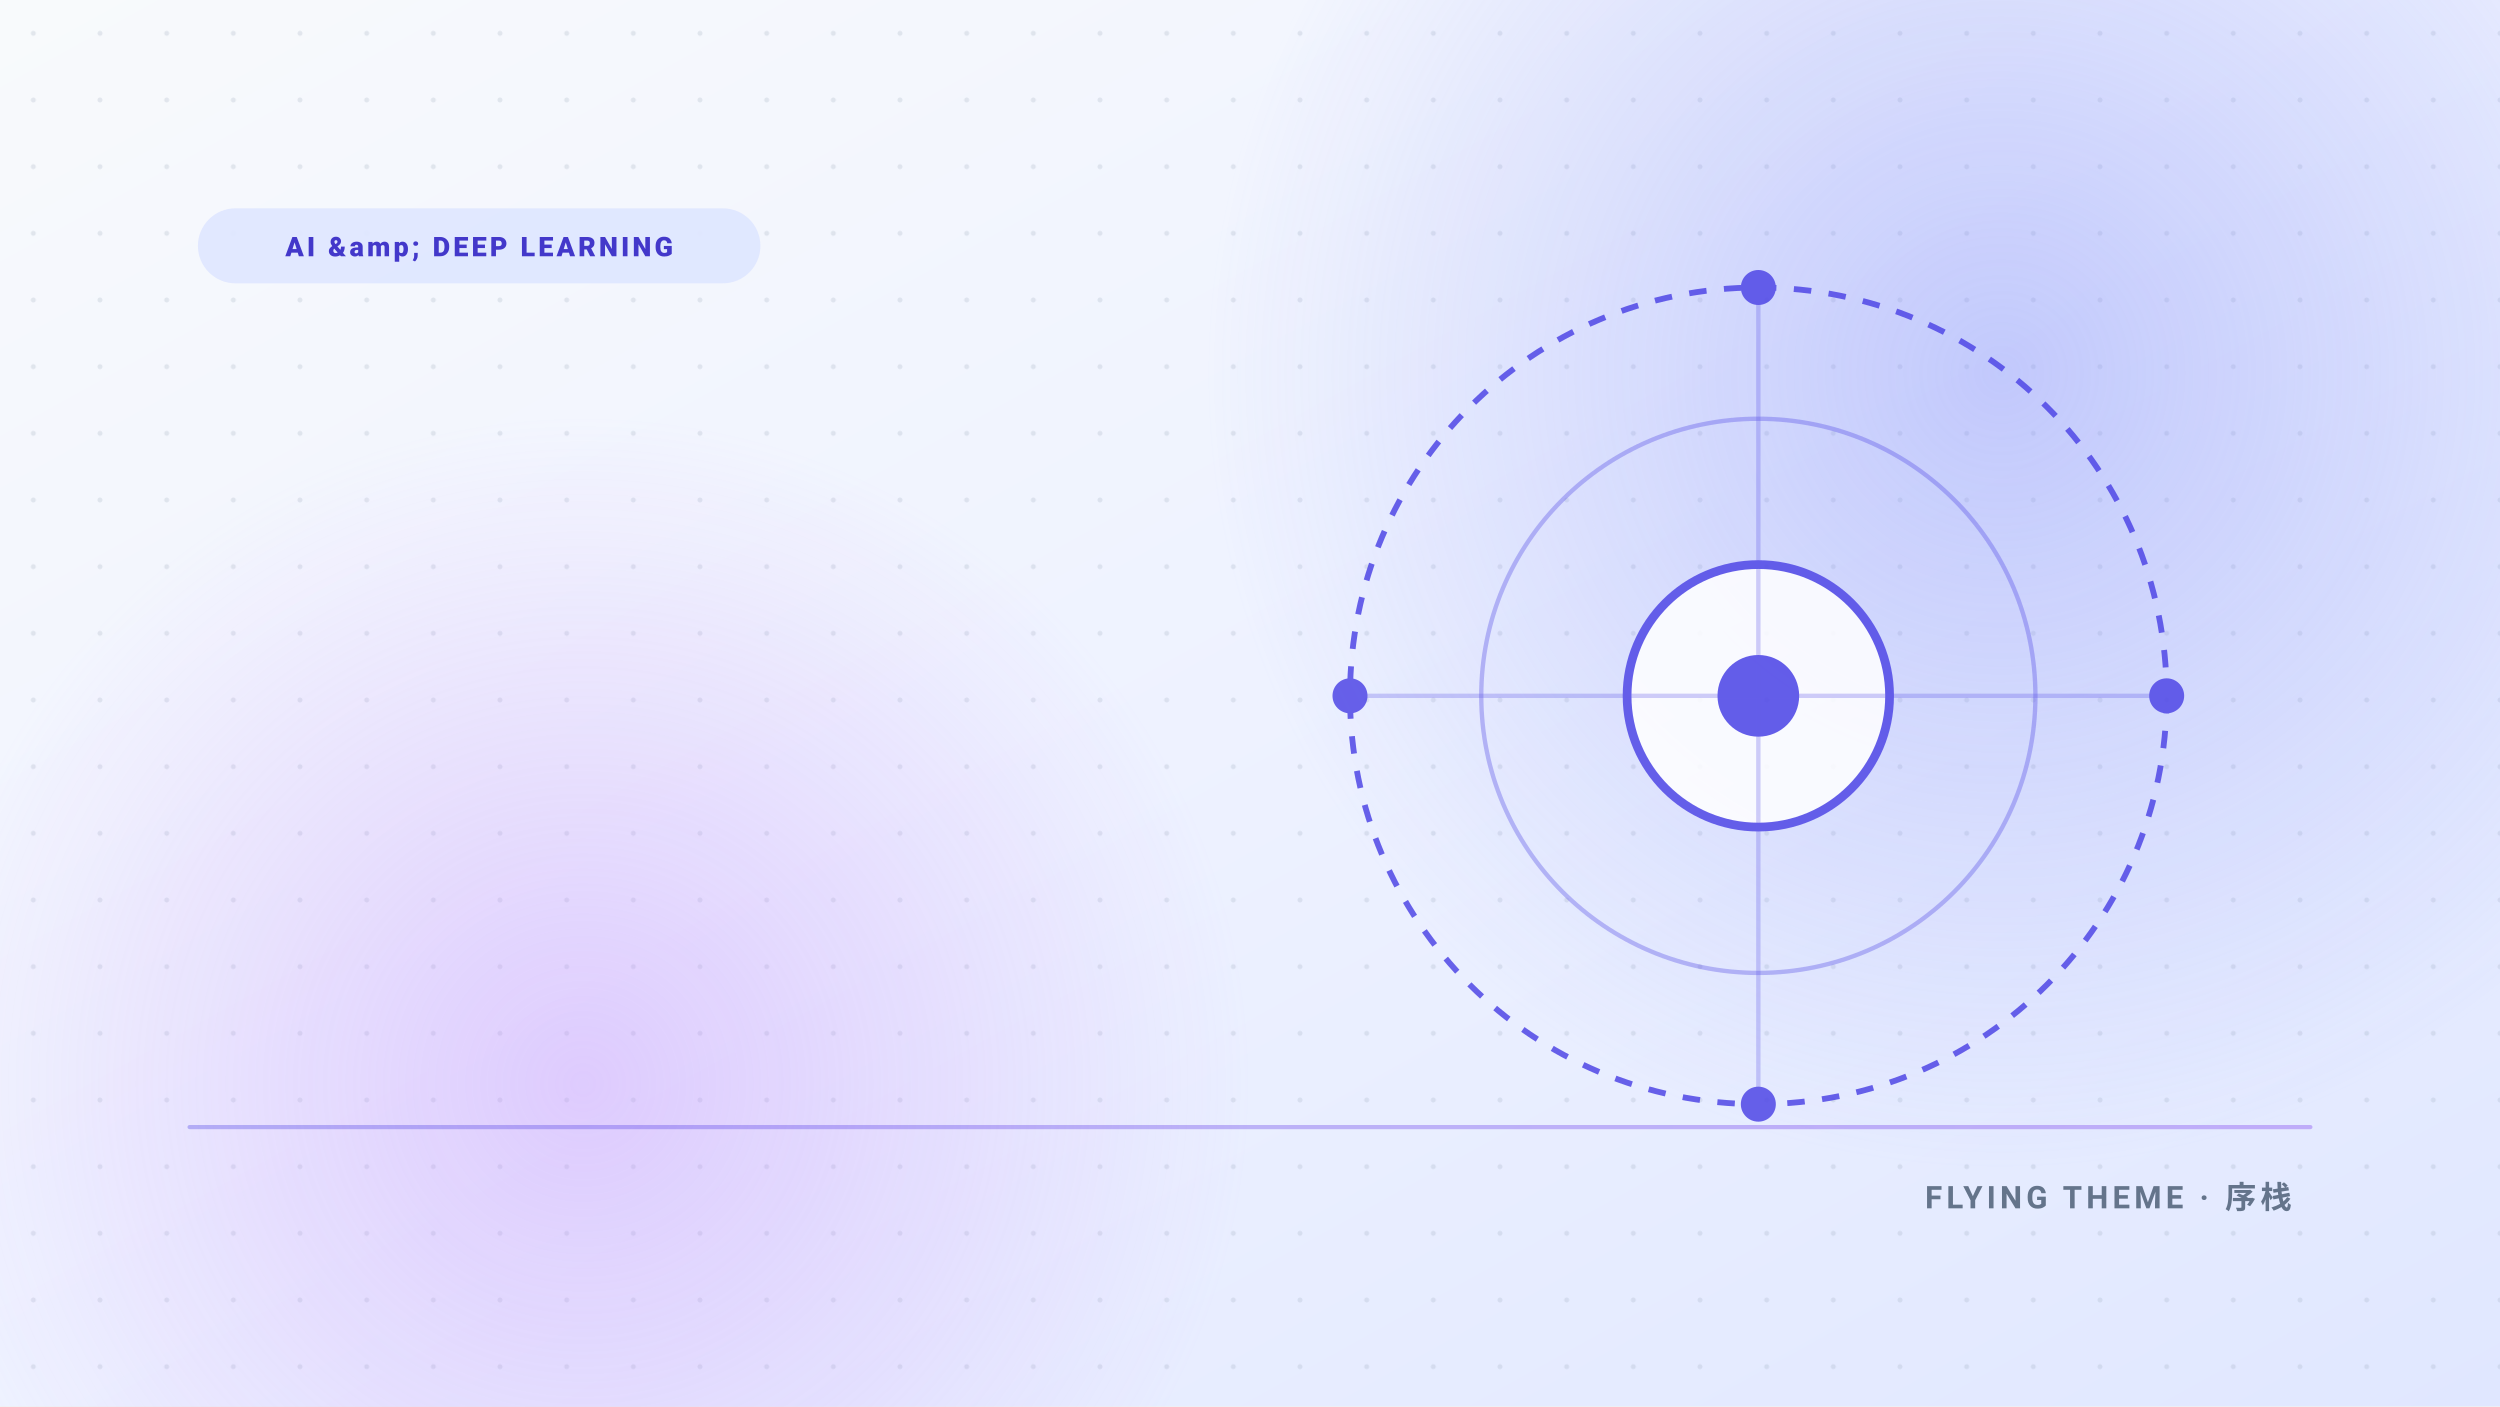
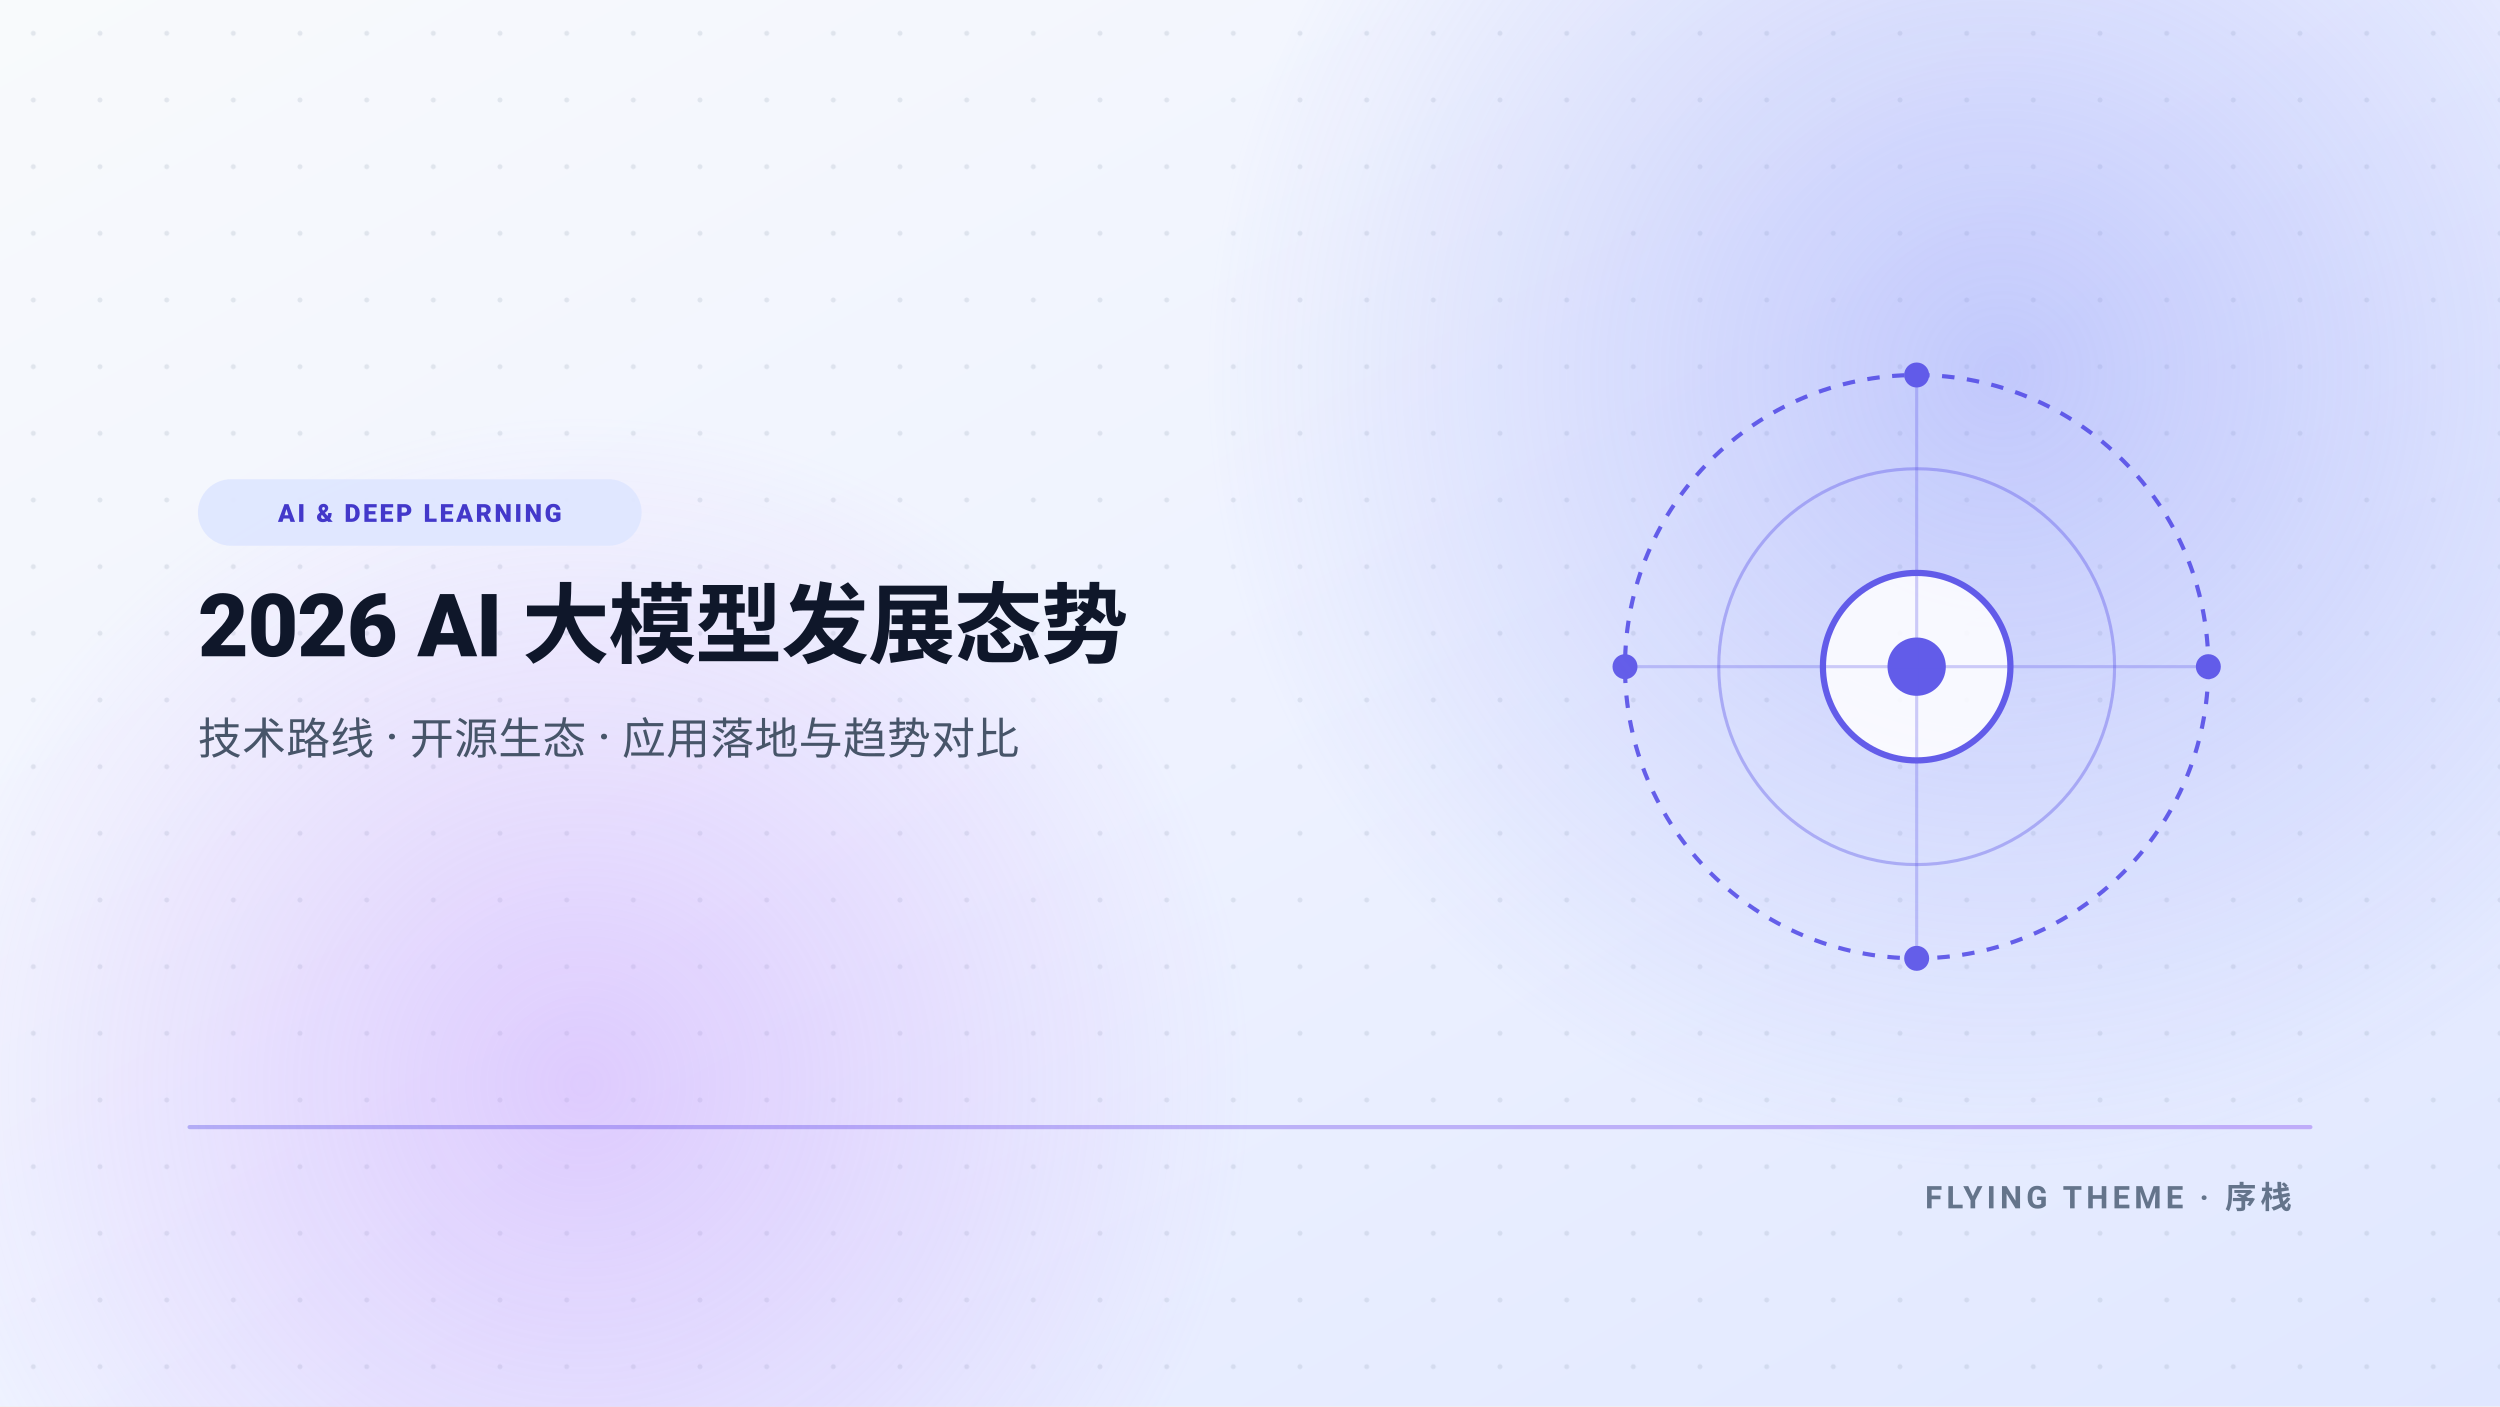
<svg xmlns="http://www.w3.org/2000/svg" viewBox="0 0 1200 675" width="1200" height="675" style="background-color: #F8FAFC;">
  <defs>
    <linearGradient id="bgGrad_ai_analysis_2026" x1="0%" y1="0%" x2="100%" y2="100%">
      <stop offset="0%" stop-color="#F8FAFC" />
      <stop offset="50%" stop-color="#EEF2FF" />
      <stop offset="100%" stop-color="#E0E7FF" />
    </linearGradient>
    <linearGradient id="accentGrad_ai_analysis_2026" x1="0%" y1="0%" x2="100%" y2="0%">
      <stop offset="0%" stop-color="#4F46E5" />
      <stop offset="100%" stop-color="#7C3AED" />
    </linearGradient>
    <pattern id="dotGrid_ai_analysis_2026" width="32" height="32" patternUnits="userSpaceOnUse">
      <circle cx="16" cy="16" r="1.2" fill="#94A3B8" opacity="0.22" />
    </pattern>
    <radialGradient id="glow1_ai_analysis_2026" cx="50%" cy="50%" r="50%">
      <stop offset="0%" stop-color="#818CF8" stop-opacity="0.4" />
      <stop offset="100%" stop-color="#818CF8" stop-opacity="0" />
    </radialGradient>
    <radialGradient id="glow2_ai_analysis_2026" cx="50%" cy="50%" r="50%">
      <stop offset="0%" stop-color="#C084FC" stop-opacity="0.35" />
      <stop offset="100%" stop-color="#C084FC" stop-opacity="0" />
    </radialGradient>
  </defs>
  <rect width="100%" height="100%" fill="url(#bgGrad_ai_analysis_2026)" />
  <rect width="100%" height="100%" fill="url(#dotGrid_ai_analysis_2026)" />
  <circle cx="960" cy="180" r="380" fill="url(#glow1_ai_analysis_2026)" />
  <circle cx="280" cy="520" r="320" fill="url(#glow2_ai_analysis_2026)" />
-   <g transform="translate(620, 110) scale(1.4)" opacity="0.85">
+   <g transform="translate(760, 160)" opacity="0.85">
    <circle cx="160" cy="160" r="140" fill="none" stroke="#4F46E5" stroke-width="2" stroke-dasharray="6 6" />
    <circle cx="160" cy="160" r="95" fill="none" stroke="#4F46E5" stroke-width="1.5" opacity="0.4" />
    <circle cx="160" cy="160" r="45" fill="#FFFFFF" stroke="#4F46E5" stroke-width="3" />
    <circle cx="160" cy="160" r="14" fill="#4F46E5" />
    <line x1="160" y1="20" x2="160" y2="300" stroke="#4F46E5" stroke-width="1.5" opacity="0.3" />
    <line x1="20" y1="160" x2="300" y2="160" stroke="#4F46E5" stroke-width="1.5" opacity="0.3" />
    <circle cx="160" cy="20" r="6" fill="#4F46E5" />
    <circle cx="300" cy="160" r="6" fill="#4F46E5" />
    <circle cx="160" cy="300" r="6" fill="#4F46E5" />
    <circle cx="20" cy="160" r="6" fill="#4F46E5" />
  </g>
  <rect x="90" y="540" width="1020" height="2" fill="url(#accentGrad_ai_analysis_2026)" opacity="0.35" rx="1" />
-   <g transform="translate(95, 100)">
-     <rect x="0" y="0" width="270" height="36" rx="18" fill="#E0E7FF" opacity="0.95" />
-     <text x="135" y="23" text-anchor="middle" font-family="system-ui, -apple-system, BlinkMacSystemFont, 'Segoe UI', Roboto, sans-serif" font-size="13" font-weight="800" fill="#4338CA" letter-spacing="1.5">
-       AI &amp;amp; DEEP LEARNING
+   <g transform="translate(95, 230)">
+     <rect x="0" y="0" width="213" height="32" rx="16" fill="#E0E7FF" opacity="0.95" />
+     <text x="106.5" y="20.5" text-anchor="middle" font-family="system-ui, -apple-system, BlinkMacSystemFont, 'Segoe UI', Roboto, 'PingFang SC', 'Microsoft YaHei', sans-serif" font-size="12" font-weight="800" fill="#4338CA" letter-spacing="1.2">
+       AI &amp; DEEP LEARNING
+     </text>
+     <text x="0" y="85" font-family="system-ui, -apple-system, BlinkMacSystemFont, 'Segoe UI', Roboto, 'PingFang SC', 'Microsoft YaHei', sans-serif" font-size="42" font-weight="800" fill="#0F172A" letter-spacing="-0.5">
+       2026 AI 大模型发展态势
+     </text>
+     <text x="0" y="132" font-family="system-ui, -apple-system, BlinkMacSystemFont, 'Segoe UI', Roboto, 'PingFang SC', 'Microsoft YaHei', sans-serif" font-size="21" font-weight="500" fill="#475569" letter-spacing="0.2">
+       技术路线 · 开源生态 · 应用落地与趋势对比
    </text>
  </g>
  <g transform="translate(1100, 580)">
-     <text text-anchor="end" font-family="system-ui, -apple-system, BlinkMacSystemFont, 'Segoe UI', Roboto, sans-serif" font-size="15" font-weight="600" fill="#64748B" letter-spacing="2">
+     <text text-anchor="end" font-family="system-ui, -apple-system, BlinkMacSystemFont, 'Segoe UI', Roboto, 'PingFang SC', 'Microsoft YaHei', sans-serif" font-size="15" font-weight="600" fill="#64748B" letter-spacing="2">
      FLYING THEME · 序栈
    </text>
  </g>
</svg>
